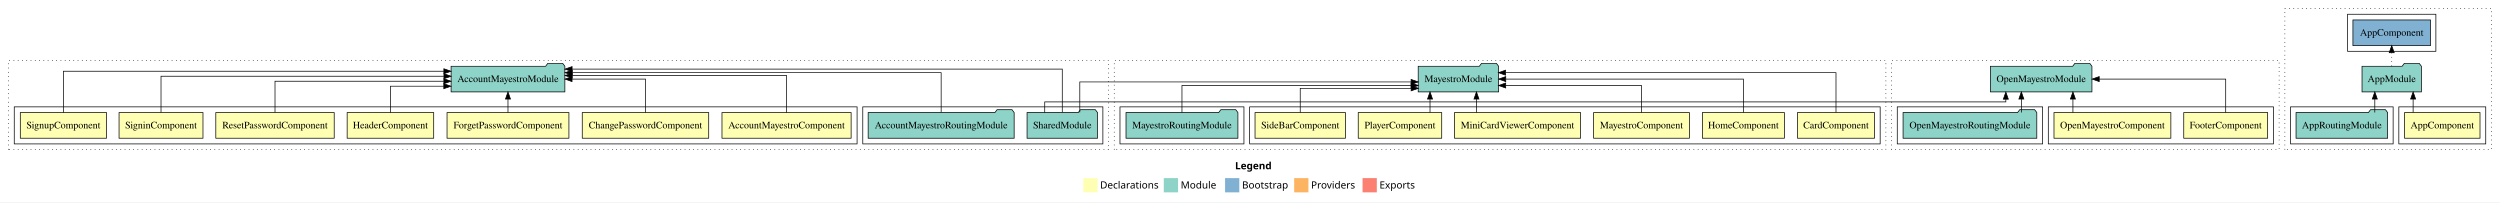
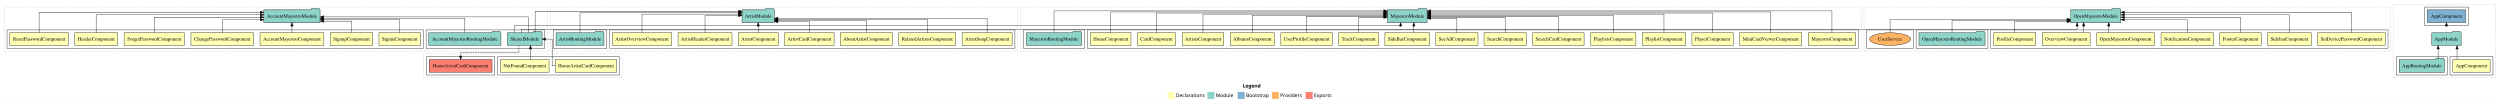
- <svg xmlns="http://www.w3.org/2000/svg" width="3509pt" height="284pt" viewBox="0.00 0.00 3509.00 284.00">
-   <g id="graph0" class="graph" transform="scale(1 1) rotate(0) translate(4 280)">
-     <polygon fill="#ffffff" stroke="transparent" points="-4,4 -4,-280 3505,-280 3505,4 -4,4" />
-     <text text-anchor="start" x="1729.509" y="-42.4" font-family="sans-serif" font-weight="bold" font-size="14.00" fill="#000000">Legend</text>
-     <polygon fill="#ffffb3" stroke="transparent" points="1516.5,-10 1516.5,-30 1536.5,-30 1536.5,-10 1516.5,-10" />
-     <text text-anchor="start" x="1540.129" y="-15.4" font-family="sans-serif" font-size="14.00" fill="#000000">  Declarations</text>
-     <polygon fill="#8dd3c7" stroke="transparent" points="1629.5,-10 1629.5,-30 1649.5,-30 1649.5,-10 1629.5,-10" />
-     <text text-anchor="start" x="1653.225" y="-15.4" font-family="sans-serif" font-size="14.00" fill="#000000">  Module</text>
-     <polygon fill="#80b1d3" stroke="transparent" points="1715.5,-10 1715.5,-30 1735.5,-30 1735.5,-10 1715.5,-10" />
-     <text text-anchor="start" x="1739.281" y="-15.4" font-family="sans-serif" font-size="14.00" fill="#000000">  Bootstrap</text>
-     <polygon fill="#fdb462" stroke="transparent" points="1812.5,-10 1812.5,-30 1832.5,-30 1832.5,-10 1812.5,-10" />
-     <text text-anchor="start" x="1836.173" y="-15.4" font-family="sans-serif" font-size="14.00" fill="#000000">  Providers</text>
-     <polygon fill="#fb8072" stroke="transparent" points="1908.5,-10 1908.5,-30 1928.5,-30 1928.5,-10 1908.5,-10" />
-     <text text-anchor="start" x="1932.226" y="-15.4" font-family="sans-serif" font-size="14.00" fill="#000000">  Exports</text>
+ <svg xmlns="http://www.w3.org/2000/svg" width="7099pt" height="295pt" viewBox="0.00 0.00 7099.00 295.00">
+   <g id="graph0" class="graph" transform="scale(1 1) rotate(0) translate(4 291)">
+     <polygon fill="#ffffff" stroke="transparent" points="-4,4 -4,-291 7095,-291 7095,4 -4,4" />
+     <text text-anchor="start" x="3524.509" y="-42.4" font-family="sans-serif" font-weight="bold" font-size="14.00" fill="#000000">Legend</text>
+     <polygon fill="#ffffb3" stroke="transparent" points="3311.5,-10 3311.5,-30 3331.5,-30 3331.5,-10 3311.5,-10" />
+     <text text-anchor="start" x="3335.129" y="-15.4" font-family="sans-serif" font-size="14.00" fill="#000000">  Declarations</text>
+     <polygon fill="#8dd3c7" stroke="transparent" points="3424.5,-10 3424.5,-30 3444.5,-30 3444.5,-10 3424.5,-10" />
+     <text text-anchor="start" x="3448.225" y="-15.4" font-family="sans-serif" font-size="14.00" fill="#000000">  Module</text>
+     <polygon fill="#80b1d3" stroke="transparent" points="3510.5,-10 3510.5,-30 3530.5,-30 3530.5,-10 3510.5,-10" />
+     <text text-anchor="start" x="3534.281" y="-15.4" font-family="sans-serif" font-size="14.00" fill="#000000">  Bootstrap</text>
+     <polygon fill="#fdb462" stroke="transparent" points="3607.5,-10 3607.5,-30 3627.5,-30 3627.5,-10 3607.5,-10" />
+     <text text-anchor="start" x="3631.173" y="-15.4" font-family="sans-serif" font-size="14.00" fill="#000000">  Providers</text>
+     <polygon fill="#fb8072" stroke="transparent" points="3703.5,-10 3703.5,-30 3723.5,-30 3723.5,-10 3703.5,-10" />
+     <text text-anchor="start" x="3727.226" y="-15.4" font-family="sans-serif" font-size="14.00" fill="#000000">  Exports</text>
    <g id="clust1" class="cluster">
-       <polygon fill="none" stroke="#000000" stroke-dasharray="1,5" points="8,-70 8,-195 1552,-195 1552,-70 8,-70" />
+       <polygon fill="none" stroke="#000000" stroke-dasharray="1,5" points="8,-146 8,-271 1551,-271 1551,-146 8,-146" />
    </g>
    <g id="clust2" class="cluster">
-       <polygon fill="none" stroke="#000000" points="16,-78 16,-130 1199,-130 1199,-78 16,-78" />
+       <polygon fill="none" stroke="#000000" points="16,-154 16,-206 1198,-206 1198,-154 16,-154" />
    </g>
    <g id="clust10" class="cluster">
-       <polygon fill="none" stroke="#000000" points="1207,-78 1207,-130 1544,-130 1544,-78 1207,-78" />
+       <polygon fill="none" stroke="#000000" points="1206,-154 1206,-206 1543,-206 1543,-154 1206,-154" />
    </g>
    <g id="clust20" class="cluster">
-       <polygon fill="none" stroke="#000000" stroke-dasharray="1,5" points="3203,-70 3203,-268 3493,-268 3493,-70 3203,-70" />
+       <polygon fill="none" stroke="#000000" stroke-dasharray="1,5" points="6793,-70 6793,-279 7083,-279 7083,-70 6793,-70" />
    </g>
    <g id="clust21" class="cluster">
-       <polygon fill="none" stroke="#000000" points="3363,-78 3363,-130 3485,-130 3485,-78 3363,-78" />
+       <polygon fill="none" stroke="#000000" points="6953,-78 6953,-130 7075,-130 7075,-78 6953,-78" />
    </g>
    <g id="clust23" class="cluster">
-       <polygon fill="none" stroke="#000000" points="3211,-78 3211,-130 3355,-130 3355,-78 3211,-78" />
+       <polygon fill="none" stroke="#000000" points="6801,-78 6801,-130 6945,-130 6945,-78 6801,-78" />
    </g>
    <g id="clust25" class="cluster">
-       <polygon fill="none" stroke="#000000" points="3291,-208 3291,-260 3415,-260 3415,-208 3291,-208" />
+       <polygon fill="none" stroke="#000000" points="6881,-219 6881,-271 7005,-271 7005,-219 6881,-219" />
    </g>
    <g id="clust33" class="cluster">
-       <polygon fill="none" stroke="#000000" stroke-dasharray="1,5" points="1560,-70 1560,-195 2643,-195 2643,-70 1560,-70" />
+       <polygon fill="none" stroke="#000000" stroke-dasharray="1,5" points="1559,-146 1559,-271 2886,-271 2886,-146 1559,-146" />
    </g>
    <g id="clust34" class="cluster">
-       <polygon fill="none" stroke="#000000" points="1750,-78 1750,-130 2635,-130 2635,-78 1750,-78" />
-     </g>
-     <g id="clust41" class="cluster">
-       <polygon fill="none" stroke="#000000" points="1568,-78 1568,-130 1742,-130 1742,-78 1568,-78" />
-     </g>
-     <g id="clust51" class="cluster">
-       <polygon fill="none" stroke="#000000" stroke-dasharray="1,5" points="2651,-70 2651,-195 3195,-195 3195,-70 2651,-70" />
+       <polygon fill="none" stroke="#000000" points="1727,-154 1727,-206 2878,-206 2878,-154 1727,-154" />
+     </g>
+     <g id="clust42" class="cluster">
+       <polygon fill="none" stroke="#000000" points="1567,-154 1567,-206 1719,-206 1719,-154 1567,-154" />
    </g>
    <g id="clust52" class="cluster">
-       <polygon fill="none" stroke="#000000" points="2871,-78 2871,-130 3187,-130 3187,-78 2871,-78" />
-     </g>
-     <g id="clust55" class="cluster">
-       <polygon fill="none" stroke="#000000" points="2659,-78 2659,-130 2863,-130 2863,-78 2659,-78" />
+       <polygon fill="none" stroke="#000000" stroke-dasharray="1,5" points="2894,-146 2894,-271 5281,-271 5281,-146 2894,-146" />
+     </g>
+     <g id="clust53" class="cluster">
+       <polygon fill="none" stroke="#000000" points="3084,-154 3084,-206 5273,-206 5273,-154 3084,-154" />
+     </g>
+     <g id="clust69" class="cluster">
+       <polygon fill="none" stroke="#000000" points="2902,-154 2902,-206 3076,-206 3076,-154 2902,-154" />
+     </g>
+     <g id="clust79" class="cluster">
+       <polygon fill="none" stroke="#000000" stroke-dasharray="1,5" points="5289,-146 5289,-271 6785,-271 6785,-146 5289,-146" />
+     </g>
+     <g id="clust80" class="cluster">
+       <polygon fill="none" stroke="#000000" points="5649,-154 5649,-206 6777,-206 6777,-154 5649,-154" />
+     </g>
+     <g id="clust88" class="cluster">
+       <polygon fill="none" stroke="#000000" points="5437,-154 5437,-206 5641,-206 5641,-154 5437,-154" />
+     </g>
+     <g id="clust91" class="cluster">
+       <polygon fill="none" stroke="#000000" points="5297,-154 5297,-206 5429,-206 5429,-154 5297,-154" />
+     </g>
+     <g id="clust98" class="cluster">
+       <polygon fill="none" stroke="#000000" stroke-dasharray="1,5" points="1199,-70 1199,-138 1763,-138 1763,-70 1199,-70" />
+     </g>
+     <g id="clust99" class="cluster">
+       <polygon fill="none" stroke="#000000" points="1409,-78 1409,-130 1755,-130 1755,-78 1409,-78" />
+     </g>
+     <g id="clust103" class="cluster">
+       <polygon fill="none" stroke="#000000" points="1207,-78 1207,-130 1401,-130 1401,-78 1207,-78" />
    </g>
    <g id="node1" class="node">
-       <polygon fill="#ffffb3" stroke="#000000" points="1190.629,-122 1009.371,-122 1009.371,-86 1190.629,-86 1190.629,-122" />
-       <text text-anchor="middle" x="1100" y="-99.8" font-family="Times,serif" font-size="14.00" fill="#000000">AccountMayestroComponent</text>
+       <polygon fill="#ffffb3" stroke="#000000" points="915.629,-198 734.371,-198 734.371,-162 915.629,-162 915.629,-198" />
+       <text text-anchor="middle" x="825" y="-175.8" font-family="Times,serif" font-size="14.00" fill="#000000">AccountMayestroComponent</text>
    </g>
    <g id="node8" class="node">
-       <polygon fill="#8dd3c7" stroke="#000000" points="788.846,-187 785.846,-191 764.846,-191 761.846,-187 629.154,-187 629.154,-151 788.846,-151 788.846,-187" />
-       <text text-anchor="middle" x="709" y="-164.8" font-family="Times,serif" font-size="14.00" fill="#000000">AccountMayestroModule</text>
+       <polygon fill="#8dd3c7" stroke="#000000" points="904.846,-263 901.846,-267 880.846,-267 877.846,-263 745.154,-263 745.154,-227 904.846,-227 904.846,-263" />
+       <text text-anchor="middle" x="825" y="-240.8" font-family="Times,serif" font-size="14.00" fill="#000000">AccountMayestroModule</text>
    </g>
    <g id="edge1" class="edge">
-       <path fill="none" stroke="#000000" d="M1100,-122.027C1100,-142.767 1100,-174 1100,-174 1100,-174 799.068,-174 799.068,-174" />
-       <polygon fill="#000000" stroke="#000000" points="799.068,-170.5 789.068,-174 799.068,-177.5 799.068,-170.5" />
+       <path fill="none" stroke="#000000" d="M825,-198.106C825,-198.106 825,-216.991 825,-216.991" />
+       <polygon fill="#000000" stroke="#000000" points="821.5,-216.991 825,-226.991 828.5,-216.991 821.5,-216.991" />
    </g>
    <g id="node2" class="node">
-       <polygon fill="#ffffb3" stroke="#000000" points="990.752,-122 813.248,-122 813.248,-86 990.752,-86 990.752,-122" />
-       <text text-anchor="middle" x="902" y="-99.8" font-family="Times,serif" font-size="14.00" fill="#000000">ChangePasswordComponent</text>
+       <polygon fill="#ffffb3" stroke="#000000" points="715.752,-198 538.248,-198 538.248,-162 715.752,-162 715.752,-198" />
+       <text text-anchor="middle" x="627" y="-175.8" font-family="Times,serif" font-size="14.00" fill="#000000">ChangePasswordComponent</text>
    </g>
    <g id="edge2" class="edge">
-       <path fill="none" stroke="#000000" d="M902,-122.106C902,-141.339 902,-169 902,-169 902,-169 798.894,-169 798.894,-169" />
-       <polygon fill="#000000" stroke="#000000" points="798.894,-165.5 788.894,-169 798.894,-172.5 798.894,-165.5" />
+       <path fill="none" stroke="#000000" d="M627,-198.009C627,-214.049 627,-235 627,-235 627,-235 735.037,-235 735.037,-235" />
+       <polygon fill="#000000" stroke="#000000" points="735.037,-238.5 745.037,-235 735.037,-231.5 735.037,-238.5" />
    </g>
    <g id="node3" class="node">
-       <polygon fill="#ffffb3" stroke="#000000" points="794.535,-122 623.465,-122 623.465,-86 794.535,-86 794.535,-122" />
-       <text text-anchor="middle" x="709" y="-99.8" font-family="Times,serif" font-size="14.00" fill="#000000">ForgetPasswordComponent</text>
+       <polygon fill="#ffffb3" stroke="#000000" points="519.535,-198 348.465,-198 348.465,-162 519.535,-162 519.535,-198" />
+       <text text-anchor="middle" x="434" y="-175.8" font-family="Times,serif" font-size="14.00" fill="#000000">ForgetPasswordComponent</text>
    </g>
    <g id="edge3" class="edge">
-       <path fill="none" stroke="#000000" d="M709,-122.106C709,-122.106 709,-140.991 709,-140.991" />
-       <polygon fill="#000000" stroke="#000000" points="705.5,-140.991 709,-150.991 712.5,-140.991 705.5,-140.991" />
+       <path fill="none" stroke="#000000" d="M434,-198.267C434,-216.555 434,-242 434,-242 434,-242 734.932,-242 734.932,-242" />
+       <polygon fill="#000000" stroke="#000000" points="734.932,-245.5 744.932,-242 734.932,-238.5 734.932,-245.5" />
    </g>
    <g id="node4" class="node">
-       <polygon fill="#ffffb3" stroke="#000000" points="604.744,-122 483.256,-122 483.256,-86 604.744,-86 604.744,-122" />
-       <text text-anchor="middle" x="544" y="-99.8" font-family="Times,serif" font-size="14.00" fill="#000000">HeaderComponent</text>
+       <polygon fill="#ffffb3" stroke="#000000" points="329.744,-198 208.256,-198 208.256,-162 329.744,-162 329.744,-198" />
+       <text text-anchor="middle" x="269" y="-175.8" font-family="Times,serif" font-size="14.00" fill="#000000">HeaderComponent</text>
    </g>
    <g id="edge4" class="edge">
-       <path fill="none" stroke="#000000" d="M544,-122.009C544,-138.049 544,-159 544,-159 544,-159 618.917,-159 618.917,-159" />
-       <polygon fill="#000000" stroke="#000000" points="618.917,-162.5 628.917,-159 618.917,-155.5 618.917,-162.5" />
+       <path fill="none" stroke="#000000" d="M269,-198.129C269,-218.572 269,-249 269,-249 269,-249 735.043,-249 735.043,-249" />
+       <polygon fill="#000000" stroke="#000000" points="735.043,-252.5 745.043,-249 735.043,-245.5 735.043,-252.5" />
    </g>
    <g id="node5" class="node">
-       <polygon fill="#ffffb3" stroke="#000000" points="465.087,-122 298.913,-122 298.913,-86 465.087,-86 465.087,-122" />
-       <text text-anchor="middle" x="382" y="-99.8" font-family="Times,serif" font-size="14.00" fill="#000000">ResetPasswordComponent</text>
+       <polygon fill="#ffffb3" stroke="#000000" points="190.087,-198 23.913,-198 23.913,-162 190.087,-162 190.087,-198" />
+       <text text-anchor="middle" x="107" y="-175.8" font-family="Times,serif" font-size="14.00" fill="#000000">ResetPasswordComponent</text>
    </g>
    <g id="edge5" class="edge">
-       <path fill="none" stroke="#000000" d="M382,-122.267C382,-140.555 382,-166 382,-166 382,-166 619.007,-166 619.007,-166" />
-       <polygon fill="#000000" stroke="#000000" points="619.007,-169.5 629.007,-166 619.007,-162.5 619.007,-169.5" />
+       <path fill="none" stroke="#000000" d="M107,-198.011C107,-220.485 107,-256 107,-256 107,-256 735.072,-256 735.072,-256" />
+       <polygon fill="#000000" stroke="#000000" points="735.072,-259.5 745.072,-256 735.072,-252.5 735.072,-259.5" />
    </g>
    <g id="node6" class="node">
-       <polygon fill="#ffffb3" stroke="#000000" points="280.896,-122 163.104,-122 163.104,-86 280.896,-86 280.896,-122" />
-       <text text-anchor="middle" x="222" y="-99.8" font-family="Times,serif" font-size="14.00" fill="#000000">SigninComponent</text>
+       <polygon fill="#ffffb3" stroke="#000000" points="1189.896,-198 1072.104,-198 1072.104,-162 1189.896,-162 1189.896,-198" />
+       <text text-anchor="middle" x="1131" y="-175.8" font-family="Times,serif" font-size="14.00" fill="#000000">SigninComponent</text>
    </g>
    <g id="edge6" class="edge">
-       <path fill="none" stroke="#000000" d="M222,-122.129C222,-142.572 222,-173 222,-173 222,-173 619.127,-173 619.127,-173" />
-       <polygon fill="#000000" stroke="#000000" points="619.127,-176.5 629.127,-173 619.127,-169.5 619.127,-176.5" />
+       <path fill="none" stroke="#000000" d="M1131,-198.009C1131,-214.049 1131,-235 1131,-235 1131,-235 914.998,-235 914.998,-235" />
+       <polygon fill="#000000" stroke="#000000" points="914.998,-231.5 904.998,-235 914.998,-238.5 914.998,-231.5" />
    </g>
    <g id="node7" class="node">
-       <polygon fill="#ffffb3" stroke="#000000" points="145.506,-122 24.494,-122 24.494,-86 145.506,-86 145.506,-122" />
-       <text text-anchor="middle" x="85" y="-99.8" font-family="Times,serif" font-size="14.00" fill="#000000">SignupComponent</text>
+       <polygon fill="#ffffb3" stroke="#000000" points="1054.506,-198 933.494,-198 933.494,-162 1054.506,-162 1054.506,-198" />
+       <text text-anchor="middle" x="994" y="-175.8" font-family="Times,serif" font-size="14.00" fill="#000000">SignupComponent</text>
    </g>
    <g id="edge7" class="edge">
-       <path fill="none" stroke="#000000" d="M85,-122.011C85,-144.485 85,-180 85,-180 85,-180 619.019,-180 619.019,-180" />
-       <polygon fill="#000000" stroke="#000000" points="619.019,-183.5 629.019,-180 619.019,-176.5 619.019,-183.5" />
+       <path fill="none" stroke="#000000" d="M994,-198.124C994,-212.783 994,-231 994,-231 994,-231 915.046,-231 915.046,-231" />
+       <polygon fill="#000000" stroke="#000000" points="915.046,-227.5 905.046,-231 915.046,-234.5 915.046,-227.5" />
    </g>
    <g id="node9" class="node">
-       <polygon fill="#8dd3c7" stroke="#000000" points="1419.464,-122 1416.464,-126 1395.464,-126 1392.464,-122 1214.536,-122 1214.536,-86 1419.464,-86 1419.464,-122" />
-       <text text-anchor="middle" x="1317" y="-99.8" font-family="Times,serif" font-size="14.00" fill="#000000">AccountMayestroRoutingModule</text>
+       <polygon fill="#8dd3c7" stroke="#000000" points="1418.464,-198 1415.464,-202 1394.464,-202 1391.464,-198 1213.536,-198 1213.536,-162 1418.464,-162 1418.464,-198" />
+       <text text-anchor="middle" x="1316" y="-175.8" font-family="Times,serif" font-size="14.00" fill="#000000">AccountMayestroRoutingModule</text>
    </g>
    <g id="edge8" class="edge">
-       <path fill="none" stroke="#000000" d="M1317,-122.292C1317,-144.206 1317,-178 1317,-178 1317,-178 799.111,-178 799.111,-178" />
-       <polygon fill="#000000" stroke="#000000" points="799.111,-174.5 789.111,-178 799.111,-181.5 799.111,-174.5" />
+       <path fill="none" stroke="#000000" d="M1316,-198.023C1316,-215.373 1316,-239 1316,-239 1316,-239 914.98,-239 914.98,-239" />
+       <polygon fill="#000000" stroke="#000000" points="914.98,-235.5 904.98,-239 914.98,-242.5 914.98,-235.5" />
    </g>
    <g id="node10" class="node">
-       <polygon fill="#8dd3c7" stroke="#000000" points="1536.423,-122 1533.423,-126 1512.423,-126 1509.423,-122 1437.577,-122 1437.577,-86 1536.423,-86 1536.423,-122" />
-       <text text-anchor="middle" x="1487" y="-99.8" font-family="Times,serif" font-size="14.00" fill="#000000">SharedModule</text>
+       <polygon fill="#8dd3c7" stroke="#000000" points="1535.423,-198 1532.423,-202 1511.423,-202 1508.423,-198 1436.577,-198 1436.577,-162 1535.423,-162 1535.423,-198" />
+       <text text-anchor="middle" x="1486" y="-175.8" font-family="Times,serif" font-size="14.00" fill="#000000">SharedModule</text>
    </g>
    <g id="edge9" class="edge">
-       <path fill="none" stroke="#000000" d="M1487,-122.323C1487,-145.66 1487,-183 1487,-183 1487,-183 798.966,-183 798.966,-183" />
-       <polygon fill="#000000" stroke="#000000" points="798.966,-179.5 788.966,-183 798.966,-186.5 798.966,-179.5" />
+       <path fill="none" stroke="#000000" d="M1495.842,-198.222C1495.842,-216.828 1495.842,-243 1495.842,-243 1495.842,-243 914.921,-243 914.921,-243" />
+       <polygon fill="#000000" stroke="#000000" points="914.921,-239.5 904.921,-243 914.92,-246.5 914.921,-239.5" />
+     </g>
+     <g id="node22" class="node">
+       <polygon fill="#8dd3c7" stroke="#000000" points="2194.934,-263 2191.934,-267 2170.934,-267 2167.934,-263 2103.066,-263 2103.066,-227 2194.934,-227 2194.934,-263" />
+       <text text-anchor="middle" x="2149" y="-240.8" font-family="Times,serif" font-size="14.00" fill="#000000">ArtistModule</text>
+     </g>
+     <g id="edge21" class="edge">
+       <path fill="none" stroke="#000000" d="M1515.527,-198.323C1515.527,-221.66 1515.527,-259 1515.527,-259 1515.527,-259 2093.187,-259 2093.187,-259" />
+       <polygon fill="#000000" stroke="#000000" points="2093.187,-262.5 2103.187,-259 2093.187,-255.5 2093.187,-262.5" />
+     </g>
+     <g id="node39" class="node">
+       <polygon fill="#8dd3c7" stroke="#000000" points="4048.42,-263 4045.42,-267 4024.42,-267 4021.42,-263 3935.58,-263 3935.58,-227 4048.42,-227 4048.42,-263" />
+       <text text-anchor="middle" x="3992" y="-240.8" font-family="Times,serif" font-size="14.00" fill="#000000">MayestroModule</text>
+     </g>
+     <g id="edge38" class="edge">
+       <path fill="none" stroke="#000000" d="M1456.473,-198.11C1456.473,-207.897 1456.473,-218 1456.473,-218 1456.473,-218 3973.263,-218 3973.263,-218 3973.263,-218 3973.263,-218.884 3973.263,-218.884" />
+       <polygon fill="#000000" stroke="#000000" points="3969.764,-216.841 3973.263,-226.841 3976.764,-216.841 3969.764,-216.841" />
+     </g>
+     <g id="node48" class="node">
+       <polygon fill="#8dd3c7" stroke="#000000" points="6018.241,-263 6015.241,-267 5994.241,-267 5991.241,-263 5875.759,-263 5875.759,-227 6018.241,-227 6018.241,-263" />
+       <text text-anchor="middle" x="5947" y="-240.8" font-family="Times,serif" font-size="14.00" fill="#000000">OpenMayestroModule</text>
+     </g>
+     <g id="edge47" class="edge">
+       <path fill="none" stroke="#000000" d="M1476.158,-198.207C1476.158,-203.555 1476.158,-208 1476.158,-208 1476.158,-208 5894.174,-208 5894.174,-208 5894.174,-208 5894.174,-216.934 5894.174,-216.934" />
+       <polygon fill="#000000" stroke="#000000" points="5890.674,-216.934 5894.174,-226.934 5897.674,-216.934 5890.674,-216.934" />
+     </g>
+     <g id="node53" class="node">
+       <polygon fill="#fb8072" stroke="#000000" points="1393.14,-122 1214.86,-122 1214.86,-86 1393.14,-86 1393.14,-122" />
+       <text text-anchor="middle" x="1304" y="-99.8" font-family="Times,serif" font-size="14.00" fill="#000000">HomeArtistCardComponent </text>
+     </g>
+     <g id="edge51" class="edge">
+       <path fill="none" stroke="#000000" stroke-dasharray="5,2" d="M1469.596,-161.89C1469.596,-152.103 1469.596,-142 1469.596,-142 1469.596,-142 1304,-142 1304,-142 1304,-142 1304,-132.11 1304,-132.11" />
+       <polygon fill="#000000" stroke="#000000" points="1307.5,-132.11 1304,-122.11 1300.5,-132.11 1307.5,-132.11" />
+     </g>
+     <g id="node11" class="node">
+       <polygon fill="#ffffb3" stroke="#000000" points="7066.94,-122 6961.06,-122 6961.06,-86 7066.94,-86 7066.94,-122" />
+       <text text-anchor="middle" x="7014" y="-99.8" font-family="Times,serif" font-size="14.00" fill="#000000">AppComponent</text>
+     </g>
+     <g id="node12" class="node">
+       <polygon fill="#8dd3c7" stroke="#000000" points="6984.657,-198 6981.657,-202 6960.657,-202 6957.657,-198 6901.343,-198 6901.343,-162 6984.657,-162 6984.657,-198" />
+       <text text-anchor="middle" x="6943" y="-175.8" font-family="Times,serif" font-size="14.00" fill="#000000">AppModule</text>
+     </g>
+     <g id="edge10" class="edge">
+       <path fill="none" stroke="#000000" d="M6973.054,-122.011C6973.054,-122.011 6973.054,-151.855 6973.054,-151.855" />
+       <polygon fill="#000000" stroke="#000000" points="6969.554,-151.855 6973.054,-161.855 6976.554,-151.855 6969.554,-151.855" />
+     </g>
+     <g id="node14" class="node">
+       <polygon fill="#80b1d3" stroke="#000000" points="6997.439,-263 6888.561,-263 6888.561,-227 6997.439,-227 6997.439,-263" />
+       <text text-anchor="middle" x="6943" y="-240.8" font-family="Times,serif" font-size="14.00" fill="#000000">AppComponent </text>
+     </g>
+     <g id="edge12" class="edge">
+       <path fill="none" stroke="#000000" stroke-dasharray="1,5" d="M6943,-198.106C6943,-198.106 6943,-216.991 6943,-216.991" />
+       <polygon fill="#000000" stroke="#000000" points="6939.5,-216.991 6943,-226.991 6946.5,-216.991 6939.5,-216.991" />
+     </g>
+     <g id="node13" class="node">
+       <polygon fill="#8dd3c7" stroke="#000000" points="6937.274,-122 6934.274,-126 6913.274,-126 6910.274,-122 6808.726,-122 6808.726,-86 6937.274,-86 6937.274,-122" />
+       <text text-anchor="middle" x="6873" y="-99.8" font-family="Times,serif" font-size="14.00" fill="#000000">AppRoutingModule</text>
+     </g>
+     <g id="edge11" class="edge">
+       <path fill="none" stroke="#000000" d="M6919.279,-122.011C6919.279,-122.011 6919.279,-151.855 6919.279,-151.855" />
+       <polygon fill="#000000" stroke="#000000" points="6915.779,-151.855 6919.279,-161.855 6922.779,-151.855 6915.779,-151.855" />
+     </g>
+     <g id="node15" class="node">
+       <polygon fill="#ffffb3" stroke="#000000" points="2530.213,-198 2381.787,-198 2381.787,-162 2530.213,-162 2530.213,-198" />
+       <text text-anchor="middle" x="2456" y="-175.8" font-family="Times,serif" font-size="14.00" fill="#000000">AboutArtistComponent</text>
+     </g>
+     <g id="edge13" class="edge">
+       <path fill="none" stroke="#000000" d="M2456,-198.24C2456,-213.571 2456,-233 2456,-233 2456,-233 2204.961,-233 2204.961,-233" />
+       <polygon fill="#000000" stroke="#000000" points="2204.961,-229.5 2194.961,-233 2204.961,-236.5 2204.961,-229.5" />
+     </g>
+     <g id="node16" class="node">
+       <polygon fill="#ffffb3" stroke="#000000" points="2364.428,-198 2223.572,-198 2223.572,-162 2364.428,-162 2364.428,-198" />
+       <text text-anchor="middle" x="2294" y="-175.8" font-family="Times,serif" font-size="14.00" fill="#000000">ArtistCardComponent</text>
+     </g>
+     <g id="edge14" class="edge">
+       <path fill="none" stroke="#000000" d="M2294,-198.051C2294,-212.373 2294,-230 2294,-230 2294,-230 2204.879,-230 2204.879,-230" />
+       <polygon fill="#000000" stroke="#000000" points="2204.879,-226.5 2194.879,-230 2204.879,-233.5 2204.879,-226.5" />
+     </g>
+     <g id="node17" class="node">
+       <polygon fill="#ffffb3" stroke="#000000" points="2205.716,-198 2092.284,-198 2092.284,-162 2205.716,-162 2205.716,-198" />
+       <text text-anchor="middle" x="2149" y="-175.8" font-family="Times,serif" font-size="14.00" fill="#000000">ArtistComponent</text>
+     </g>
+     <g id="edge15" class="edge">
+       <path fill="none" stroke="#000000" d="M2149,-198.106C2149,-198.106 2149,-216.991 2149,-216.991" />
+       <polygon fill="#000000" stroke="#000000" points="2145.5,-216.991 2149,-226.991 2152.5,-216.991 2145.5,-216.991" />
+     </g>
+     <g id="node18" class="node">
+       <polygon fill="#ffffb3" stroke="#000000" points="2074.628,-198 1921.372,-198 1921.372,-162 2074.628,-162 2074.628,-198" />
+       <text text-anchor="middle" x="1998" y="-175.8" font-family="Times,serif" font-size="14.00" fill="#000000">ArtistHeaderComponent</text>
+     </g>
+     <g id="edge16" class="edge">
+       <path fill="none" stroke="#000000" d="M1998,-198.308C1998,-218.145 1998,-247 1998,-247 1998,-247 2092.874,-247 2092.874,-247" />
+       <polygon fill="#000000" stroke="#000000" points="2092.875,-250.5 2102.874,-247 2092.874,-243.5 2092.875,-250.5" />
+     </g>
+     <g id="node19" class="node">
+       <polygon fill="#ffffb3" stroke="#000000" points="1903.41,-198 1734.59,-198 1734.59,-162 1903.41,-162 1903.41,-198" />
+       <text text-anchor="middle" x="1819" y="-175.8" font-family="Times,serif" font-size="14.00" fill="#000000">ArtistOverviewComponent</text>
+     </g>
+     <g id="edge17" class="edge">
+       <path fill="none" stroke="#000000" d="M1819,-198.284C1819,-219.321 1819,-251 1819,-251 1819,-251 2093.115,-251 2093.115,-251" />
+       <polygon fill="#000000" stroke="#000000" points="2093.115,-254.5 2103.115,-251 2093.115,-247.5 2093.115,-254.5" />
+     </g>
+     <g id="node20" class="node">
+       <polygon fill="#ffffb3" stroke="#000000" points="2869.999,-198 2728.001,-198 2728.001,-162 2869.999,-162 2869.999,-198" />
+       <text text-anchor="middle" x="2799" y="-175.8" font-family="Times,serif" font-size="14.00" fill="#000000">ArtistSongComponent</text>
+     </g>
+     <g id="edge18" class="edge">
+       <path fill="none" stroke="#000000" d="M2799,-198.023C2799,-215.373 2799,-239 2799,-239 2799,-239 2204.966,-239 2204.966,-239" />
+       <polygon fill="#000000" stroke="#000000" points="2204.966,-235.5 2194.966,-239 2204.966,-242.5 2204.966,-235.5" />
    </g>
    <g id="node21" class="node">
-       <polygon fill="#8dd3c7" stroke="#000000" points="2099.42,-187 2096.42,-191 2075.42,-191 2072.42,-187 1986.58,-187 1986.58,-151 2099.42,-151 2099.42,-187" />
-       <text text-anchor="middle" x="2043" y="-164.8" font-family="Times,serif" font-size="14.00" fill="#000000">MayestroModule</text>
+       <polygon fill="#ffffb3" stroke="#000000" points="2709.923,-198 2548.077,-198 2548.077,-162 2709.923,-162 2709.923,-198" />
+       <text text-anchor="middle" x="2629" y="-175.8" font-family="Times,serif" font-size="14.00" fill="#000000">RelatedArtistsComponent</text>
+     </g>
+     <g id="edge19" class="edge">
+       <path fill="none" stroke="#000000" d="M2629,-198.027C2629,-214.398 2629,-236 2629,-236 2629,-236 2205.024,-236 2205.024,-236" />
+       <polygon fill="#000000" stroke="#000000" points="2205.024,-232.5 2195.024,-236 2205.024,-239.5 2205.024,-232.5" />
+     </g>
+     <g id="node23" class="node">
+       <polygon fill="#8dd3c7" stroke="#000000" points="1711.052,-198 1708.052,-202 1687.052,-202 1684.052,-198 1574.948,-198 1574.948,-162 1711.052,-162 1711.052,-198" />
+       <text text-anchor="middle" x="1643" y="-175.8" font-family="Times,serif" font-size="14.00" fill="#000000">ArtistRoutingModule</text>
    </g>
    <g id="edge20" class="edge">
-       <path fill="none" stroke="#000000" d="M1511.606,-122.302C1511.606,-140.27 1511.606,-165 1511.606,-165 1511.606,-165 1976.635,-165 1976.635,-165" />
-       <polygon fill="#000000" stroke="#000000" points="1976.635,-168.5 1986.635,-165 1976.634,-161.5 1976.635,-168.5" />
+       <path fill="none" stroke="#000000" d="M1643,-198.155C1643,-220.352 1643,-255 1643,-255 1643,-255 2093.203,-255 2093.203,-255" />
+       <polygon fill="#000000" stroke="#000000" points="2093.204,-258.5 2103.203,-255 2093.203,-251.5 2093.204,-258.5" />
+     </g>
+     <g id="node24" class="node">
+       <polygon fill="#ffffb3" stroke="#000000" points="3614.665,-198 3489.335,-198 3489.335,-162 3614.665,-162 3614.665,-198" />
+       <text text-anchor="middle" x="3552" y="-175.8" font-family="Times,serif" font-size="14.00" fill="#000000">AlbumsComponent</text>
+     </g>
+     <g id="edge22" class="edge">
+       <path fill="none" stroke="#000000" d="M3552,-198.223C3552,-218.365 3552,-248 3552,-248 3552,-248 3925.378,-248 3925.378,-248" />
+       <polygon fill="#000000" stroke="#000000" points="3925.378,-251.5 3935.378,-248 3925.378,-244.5 3925.378,-251.5" />
    </g>
    <g id="node25" class="node">
-       <polygon fill="#8dd3c7" stroke="#000000" points="2932.241,-187 2929.241,-191 2908.241,-191 2905.241,-187 2789.759,-187 2789.759,-151 2932.241,-151 2932.241,-187" />
-       <text text-anchor="middle" x="2861" y="-164.8" font-family="Times,serif" font-size="14.00" fill="#000000">OpenMayestroModule</text>
+       <polygon fill="#ffffb3" stroke="#000000" points="3471.161,-198 3352.839,-198 3352.839,-162 3471.161,-162 3471.161,-198" />
+       <text text-anchor="middle" x="3412" y="-175.8" font-family="Times,serif" font-size="14.00" fill="#000000">ArtistsComponent</text>
+     </g>
+     <g id="edge23" class="edge">
+       <path fill="none" stroke="#000000" d="M3412,-198.284C3412,-219.321 3412,-251 3412,-251 3412,-251 3925.596,-251 3925.596,-251" />
+       <polygon fill="#000000" stroke="#000000" points="3925.596,-254.5 3935.596,-251 3925.596,-247.5 3925.596,-254.5" />
+     </g>
+     <g id="node26" class="node">
+       <polygon fill="#ffffb3" stroke="#000000" points="3334.045,-198 3225.955,-198 3225.955,-162 3334.045,-162 3334.045,-198" />
+       <text text-anchor="middle" x="3280" y="-175.8" font-family="Times,serif" font-size="14.00" fill="#000000">CardComponent</text>
    </g>
    <g id="edge24" class="edge">
-       <path fill="none" stroke="#000000" d="M1462.395,-122.045C1462.395,-129.749 1462.395,-137 1462.395,-137 1462.395,-137 2811.396,-137 2811.396,-137 2811.396,-137 2811.396,-140.757 2811.396,-140.757" />
-       <polygon fill="#000000" stroke="#000000" points="2807.896,-140.757 2811.396,-150.757 2814.896,-140.757 2807.896,-140.757" />
-     </g>
-     <g id="node11" class="node">
-       <polygon fill="#ffffb3" stroke="#000000" points="3476.94,-122 3371.06,-122 3371.06,-86 3476.94,-86 3476.94,-122" />
-       <text text-anchor="middle" x="3424" y="-99.8" font-family="Times,serif" font-size="14.00" fill="#000000">AppComponent</text>
-     </g>
-     <g id="node12" class="node">
-       <polygon fill="#8dd3c7" stroke="#000000" points="3394.657,-187 3391.657,-191 3370.657,-191 3367.657,-187 3311.343,-187 3311.343,-151 3394.657,-151 3394.657,-187" />
-       <text text-anchor="middle" x="3353" y="-164.8" font-family="Times,serif" font-size="14.00" fill="#000000">AppModule</text>
-     </g>
-     <g id="edge10" class="edge">
-       <path fill="none" stroke="#000000" d="M3383.054,-122.106C3383.054,-122.106 3383.054,-140.991 3383.054,-140.991" />
-       <polygon fill="#000000" stroke="#000000" points="3379.554,-140.991 3383.054,-150.991 3386.554,-140.991 3379.554,-140.991" />
-     </g>
-     <g id="node14" class="node">
-       <polygon fill="#80b1d3" stroke="#000000" points="3407.439,-252 3298.561,-252 3298.561,-216 3407.439,-216 3407.439,-252" />
-       <text text-anchor="middle" x="3353" y="-229.8" font-family="Times,serif" font-size="14.00" fill="#000000">AppComponent </text>
-     </g>
-     <g id="edge12" class="edge">
-       <path fill="none" stroke="#000000" stroke-dasharray="1,5" d="M3353,-187.106C3353,-187.106 3353,-205.991 3353,-205.991" />
-       <polygon fill="#000000" stroke="#000000" points="3349.5,-205.991 3353,-215.991 3356.5,-205.991 3349.5,-205.991" />
-     </g>
-     <g id="node13" class="node">
-       <polygon fill="#8dd3c7" stroke="#000000" points="3347.274,-122 3344.274,-126 3323.274,-126 3320.274,-122 3218.726,-122 3218.726,-86 3347.274,-86 3347.274,-122" />
-       <text text-anchor="middle" x="3283" y="-99.8" font-family="Times,serif" font-size="14.00" fill="#000000">AppRoutingModule</text>
-     </g>
-     <g id="edge11" class="edge">
-       <path fill="none" stroke="#000000" d="M3329.28,-122.106C3329.28,-122.106 3329.28,-140.991 3329.28,-140.991" />
-       <polygon fill="#000000" stroke="#000000" points="3325.78,-140.991 3329.28,-150.991 3332.78,-140.991 3325.78,-140.991" />
-     </g>
-     <g id="node15" class="node">
-       <polygon fill="#ffffb3" stroke="#000000" points="2627.045,-122 2518.955,-122 2518.955,-86 2627.045,-86 2627.045,-122" />
-       <text text-anchor="middle" x="2573" y="-99.8" font-family="Times,serif" font-size="14.00" fill="#000000">CardComponent</text>
-     </g>
-     <g id="edge13" class="edge">
-       <path fill="none" stroke="#000000" d="M2573,-122.292C2573,-144.206 2573,-178 2573,-178 2573,-178 2109.218,-178 2109.218,-178" />
-       <polygon fill="#000000" stroke="#000000" points="2109.218,-174.5 2099.218,-178 2109.218,-181.5 2109.218,-174.5" />
-     </g>
-     <g id="node16" class="node">
-       <polygon fill="#ffffb3" stroke="#000000" points="2500.545,-122 2385.455,-122 2385.455,-86 2500.545,-86 2500.545,-122" />
-       <text text-anchor="middle" x="2443" y="-99.8" font-family="Times,serif" font-size="14.00" fill="#000000">HomeComponent</text>
-     </g>
-     <g id="edge14" class="edge">
-       <path fill="none" stroke="#000000" d="M2443,-122.106C2443,-141.339 2443,-169 2443,-169 2443,-169 2109.462,-169 2109.462,-169" />
-       <polygon fill="#000000" stroke="#000000" points="2109.462,-165.5 2099.462,-169 2109.462,-172.5 2109.462,-165.5" />
-     </g>
-     <g id="node17" class="node">
-       <polygon fill="#ffffb3" stroke="#000000" points="2367.202,-122 2232.798,-122 2232.798,-86 2367.202,-86 2367.202,-122" />
-       <text text-anchor="middle" x="2300" y="-99.8" font-family="Times,serif" font-size="14.00" fill="#000000">MayestroComponent</text>
-     </g>
-     <g id="edge15" class="edge">
-       <path fill="none" stroke="#000000" d="M2300,-122.027C2300,-138.398 2300,-160 2300,-160 2300,-160 2109.4,-160 2109.4,-160" />
-       <polygon fill="#000000" stroke="#000000" points="2109.4,-156.5 2099.4,-160 2109.4,-163.5 2109.4,-156.5" />
-     </g>
-     <g id="node18" class="node">
-       <polygon fill="#ffffb3" stroke="#000000" points="2214.464,-122 2037.536,-122 2037.536,-86 2214.464,-86 2214.464,-122" />
-       <text text-anchor="middle" x="2126" y="-99.8" font-family="Times,serif" font-size="14.00" fill="#000000">MiniCardViewerComponent</text>
-     </g>
-     <g id="edge16" class="edge">
-       <path fill="none" stroke="#000000" d="M2068.364,-122.106C2068.364,-122.106 2068.364,-140.991 2068.364,-140.991" />
-       <polygon fill="#000000" stroke="#000000" points="2064.864,-140.991 2068.364,-150.991 2071.864,-140.991 2064.864,-140.991" />
-     </g>
-     <g id="node19" class="node">
-       <polygon fill="#ffffb3" stroke="#000000" points="2019.595,-122 1902.405,-122 1902.405,-86 2019.595,-86 2019.595,-122" />
-       <text text-anchor="middle" x="1961" y="-99.8" font-family="Times,serif" font-size="14.00" fill="#000000">PlayerComponent</text>
-     </g>
-     <g id="edge17" class="edge">
-       <path fill="none" stroke="#000000" d="M2003.169,-122.106C2003.169,-122.106 2003.169,-140.991 2003.169,-140.991" />
-       <polygon fill="#000000" stroke="#000000" points="1999.669,-140.991 2003.169,-150.991 2006.669,-140.991 1999.669,-140.991" />
-     </g>
-     <g id="node20" class="node">
-       <polygon fill="#ffffb3" stroke="#000000" points="1884.433,-122 1757.567,-122 1757.567,-86 1884.433,-86 1884.433,-122" />
-       <text text-anchor="middle" x="1821" y="-99.8" font-family="Times,serif" font-size="14.00" fill="#000000">SideBarComponent</text>
-     </g>
-     <g id="edge18" class="edge">
-       <path fill="none" stroke="#000000" d="M1821,-122.187C1821,-137.182 1821,-156 1821,-156 1821,-156 1976.693,-156 1976.693,-156" />
-       <polygon fill="#000000" stroke="#000000" points="1976.693,-159.5 1986.693,-156 1976.693,-152.5 1976.693,-159.5" />
-     </g>
-     <g id="node22" class="node">
-       <polygon fill="#8dd3c7" stroke="#000000" points="1733.538,-122 1730.538,-126 1709.538,-126 1706.538,-122 1576.462,-122 1576.462,-86 1733.538,-86 1733.538,-122" />
-       <text text-anchor="middle" x="1655" y="-99.8" font-family="Times,serif" font-size="14.00" fill="#000000">MayestroRoutingModule</text>
-     </g>
-     <g id="edge19" class="edge">
-       <path fill="none" stroke="#000000" d="M1655,-122.027C1655,-138.398 1655,-160 1655,-160 1655,-160 1976.582,-160 1976.582,-160" />
-       <polygon fill="#000000" stroke="#000000" points="1976.582,-163.5 1986.582,-160 1976.581,-156.5 1976.582,-163.5" />
-     </g>
-     <g id="node23" class="node">
-       <polygon fill="#ffffb3" stroke="#000000" points="3178.881,-122 3061.119,-122 3061.119,-86 3178.881,-86 3178.881,-122" />
-       <text text-anchor="middle" x="3120" y="-99.8" font-family="Times,serif" font-size="14.00" fill="#000000">FooterComponent</text>
-     </g>
-     <g id="edge21" class="edge">
-       <path fill="none" stroke="#000000" d="M3120,-122.106C3120,-141.339 3120,-169 3120,-169 3120,-169 2942.459,-169 2942.459,-169" />
-       <polygon fill="#000000" stroke="#000000" points="2942.459,-165.5 2932.459,-169 2942.459,-172.5 2942.459,-165.5" />
-     </g>
-     <g id="node24" class="node">
-       <polygon fill="#ffffb3" stroke="#000000" points="3043.024,-122 2878.976,-122 2878.976,-86 3043.024,-86 3043.024,-122" />
-       <text text-anchor="middle" x="2961" y="-99.8" font-family="Times,serif" font-size="14.00" fill="#000000">OpenMayestroComponent</text>
-     </g>
-     <g id="edge22" class="edge">
-       <path fill="none" stroke="#000000" d="M2905.554,-122.106C2905.554,-122.106 2905.554,-140.991 2905.554,-140.991" />
-       <polygon fill="#000000" stroke="#000000" points="2902.054,-140.991 2905.554,-150.991 2909.054,-140.991 2902.054,-140.991" />
-     </g>
-     <g id="node26" class="node">
-       <polygon fill="#8dd3c7" stroke="#000000" points="2854.858,-122 2851.858,-126 2830.858,-126 2827.858,-122 2667.142,-122 2667.142,-86 2854.858,-86 2854.858,-122" />
-       <text text-anchor="middle" x="2761" y="-99.8" font-family="Times,serif" font-size="14.00" fill="#000000">OpenMayestroRoutingModule</text>
-     </g>
-     <g id="edge23" class="edge">
-       <path fill="none" stroke="#000000" d="M2833.163,-122.106C2833.163,-122.106 2833.163,-140.991 2833.163,-140.991" />
-       <polygon fill="#000000" stroke="#000000" points="2829.663,-140.991 2833.163,-150.991 2836.663,-140.991 2829.663,-140.991" />
+       <path fill="none" stroke="#000000" d="M3280,-198.292C3280,-220.206 3280,-254 3280,-254 3280,-254 3925.535,-254 3925.535,-254" />
+       <polygon fill="#000000" stroke="#000000" points="3925.535,-257.5 3935.535,-254 3925.535,-250.5 3925.535,-257.5" />
+     </g>
+     <g id="node27" class="node">
+       <polygon fill="#ffffb3" stroke="#000000" points="3207.545,-198 3092.455,-198 3092.455,-162 3207.545,-162 3207.545,-198" />
+       <text text-anchor="middle" x="3150" y="-175.8" font-family="Times,serif" font-size="14.00" fill="#000000">HomeComponent</text>
+     </g>
+     <g id="edge25" class="edge">
+       <path fill="none" stroke="#000000" d="M3150,-198.248C3150,-221.018 3150,-257 3150,-257 3150,-257 3925.775,-257 3925.775,-257" />
+       <polygon fill="#000000" stroke="#000000" points="3925.775,-260.5 3935.775,-257 3925.775,-253.5 3925.775,-260.5" />
+     </g>
+     <g id="node28" class="node">
+       <polygon fill="#ffffb3" stroke="#000000" points="5265.202,-198 5130.798,-198 5130.798,-162 5265.202,-162 5265.202,-198" />
+       <text text-anchor="middle" x="5198" y="-175.8" font-family="Times,serif" font-size="14.00" fill="#000000">MayestroComponent</text>
+     </g>
+     <g id="edge26" class="edge">
+       <path fill="none" stroke="#000000" d="M5198,-198.153C5198,-221.757 5198,-260 5198,-260 5198,-260 4058.55,-260 4058.55,-260" />
+       <polygon fill="#000000" stroke="#000000" points="4058.55,-256.5 4048.55,-260 4058.55,-263.5 4058.55,-256.5" />
+     </g>
+     <g id="node29" class="node">
+       <polygon fill="#ffffb3" stroke="#000000" points="5112.464,-198 4935.536,-198 4935.536,-162 5112.464,-162 5112.464,-198" />
+       <text text-anchor="middle" x="5024" y="-175.8" font-family="Times,serif" font-size="14.00" fill="#000000">MiniCardViewerComponent</text>
+     </g>
+     <g id="edge27" class="edge">
+       <path fill="none" stroke="#000000" d="M5024,-198.248C5024,-221.018 5024,-257 5024,-257 5024,-257 4058.218,-257 4058.218,-257" />
+       <polygon fill="#000000" stroke="#000000" points="4058.218,-253.5 4048.218,-257 4058.218,-260.5 4058.218,-253.5" />
+     </g>
+     <g id="node30" class="node">
+       <polygon fill="#ffffb3" stroke="#000000" points="4917.595,-198 4800.405,-198 4800.405,-162 4917.595,-162 4917.595,-198" />
+       <text text-anchor="middle" x="4859" y="-175.8" font-family="Times,serif" font-size="14.00" fill="#000000">PlayerComponent</text>
+     </g>
+     <g id="edge28" class="edge">
+       <path fill="none" stroke="#000000" d="M4859,-198.292C4859,-220.206 4859,-254 4859,-254 4859,-254 4058.218,-254 4058.218,-254" />
+       <polygon fill="#000000" stroke="#000000" points="4058.218,-250.5 4048.218,-254 4058.218,-257.5 4058.218,-250.5" />
+     </g>
+     <g id="node31" class="node">
+       <polygon fill="#ffffb3" stroke="#000000" points="4782.837,-198 4659.163,-198 4659.163,-162 4782.837,-162 4782.837,-198" />
+       <text text-anchor="middle" x="4721" y="-175.8" font-family="Times,serif" font-size="14.00" fill="#000000">PlaylistComponent</text>
+     </g>
+     <g id="edge29" class="edge">
+       <path fill="none" stroke="#000000" d="M4721,-198.284C4721,-219.321 4721,-251 4721,-251 4721,-251 4058.294,-251 4058.294,-251" />
+       <polygon fill="#000000" stroke="#000000" points="4058.295,-247.5 4048.294,-251 4058.294,-254.5 4058.295,-247.5" />
+     </g>
+     <g id="node32" class="node">
+       <polygon fill="#ffffb3" stroke="#000000" points="4641.281,-198 4512.719,-198 4512.719,-162 4641.281,-162 4641.281,-198" />
+       <text text-anchor="middle" x="4577" y="-175.8" font-family="Times,serif" font-size="14.00" fill="#000000">PlaylistsComponent</text>
+     </g>
+     <g id="edge30" class="edge">
+       <path fill="none" stroke="#000000" d="M4577,-198.223C4577,-218.365 4577,-248 4577,-248 4577,-248 4058.358,-248 4058.358,-248" />
+       <polygon fill="#000000" stroke="#000000" points="4058.358,-244.5 4048.358,-248 4058.358,-251.5 4058.358,-244.5" />
+     </g>
+     <g id="node33" class="node">
+       <polygon fill="#ffffb3" stroke="#000000" points="4494.132,-198 4347.868,-198 4347.868,-162 4494.132,-162 4494.132,-198" />
+       <text text-anchor="middle" x="4421" y="-175.8" font-family="Times,serif" font-size="14.00" fill="#000000">SearchCardComponent</text>
+     </g>
+     <g id="edge31" class="edge">
+       <path fill="none" stroke="#000000" d="M4421,-198.106C4421,-217.339 4421,-245 4421,-245 4421,-245 4058.525,-245 4058.525,-245" />
+       <polygon fill="#000000" stroke="#000000" points="4058.525,-241.5 4048.525,-245 4058.525,-248.5 4058.525,-241.5" />
+     </g>
+     <g id="node34" class="node">
+       <polygon fill="#ffffb3" stroke="#000000" points="4329.92,-198 4210.08,-198 4210.08,-162 4329.92,-162 4329.92,-198" />
+       <text text-anchor="middle" x="4270" y="-175.8" font-family="Times,serif" font-size="14.00" fill="#000000">SearchComponent</text>
+     </g>
+     <g id="edge32" class="edge">
+       <path fill="none" stroke="#000000" d="M4270,-198.267C4270,-216.555 4270,-242 4270,-242 4270,-242 4058.257,-242 4058.257,-242" />
+       <polygon fill="#000000" stroke="#000000" points="4058.258,-238.5 4048.257,-242 4058.257,-245.5 4058.258,-238.5" />
+     </g>
+     <g id="node35" class="node">
+       <polygon fill="#ffffb3" stroke="#000000" points="4192.933,-198 4073.067,-198 4073.067,-162 4192.933,-162 4192.933,-198" />
+       <text text-anchor="middle" x="4133" y="-175.8" font-family="Times,serif" font-size="14.00" fill="#000000">SeeAllComponent</text>
+     </g>
+     <g id="edge33" class="edge">
+       <path fill="none" stroke="#000000" d="M4133,-198.023C4133,-215.373 4133,-239 4133,-239 4133,-239 4058.538,-239 4058.538,-239" />
+       <polygon fill="#000000" stroke="#000000" points="4058.538,-235.5 4048.538,-239 4058.538,-242.5 4058.538,-235.5" />
+     </g>
+     <g id="node36" class="node">
+       <polygon fill="#ffffb3" stroke="#000000" points="4055.433,-198 3928.567,-198 3928.567,-162 4055.433,-162 4055.433,-198" />
+       <text text-anchor="middle" x="3992" y="-175.8" font-family="Times,serif" font-size="14.00" fill="#000000">SideBarComponent</text>
+     </g>
+     <g id="edge34" class="edge">
+       <path fill="none" stroke="#000000" d="M4010.737,-198.106C4010.737,-198.106 4010.737,-216.991 4010.737,-216.991" />
+       <polygon fill="#000000" stroke="#000000" points="4007.237,-216.991 4010.737,-226.991 4014.237,-216.991 4007.237,-216.991" />
+     </g>
+     <g id="node37" class="node">
+       <polygon fill="#ffffb3" stroke="#000000" points="3910.975,-198 3797.025,-198 3797.025,-162 3910.975,-162 3910.975,-198" />
+       <text text-anchor="middle" x="3854" y="-175.8" font-family="Times,serif" font-size="14.00" fill="#000000">TrackComponent</text>
+     </g>
+     <g id="edge35" class="edge">
+       <path fill="none" stroke="#000000" d="M3854,-198.267C3854,-216.555 3854,-242 3854,-242 3854,-242 3925.472,-242 3925.472,-242" />
+       <polygon fill="#000000" stroke="#000000" points="3925.472,-245.5 3935.472,-242 3925.472,-238.5 3925.472,-245.5" />
+     </g>
+     <g id="node38" class="node">
+       <polygon fill="#ffffb3" stroke="#000000" points="3778.858,-198 3633.142,-198 3633.142,-162 3778.858,-162 3778.858,-198" />
+       <text text-anchor="middle" x="3706" y="-175.8" font-family="Times,serif" font-size="14.00" fill="#000000">UserProfileComponent</text>
+     </g>
+     <g id="edge36" class="edge">
+       <path fill="none" stroke="#000000" d="M3706,-198.106C3706,-217.339 3706,-245 3706,-245 3706,-245 3925.496,-245 3925.496,-245" />
+       <polygon fill="#000000" stroke="#000000" points="3925.496,-248.5 3935.496,-245 3925.496,-241.5 3925.496,-248.5" />
+     </g>
+     <g id="node40" class="node">
+       <polygon fill="#8dd3c7" stroke="#000000" points="3067.538,-198 3064.538,-202 3043.538,-202 3040.538,-198 2910.462,-198 2910.462,-162 3067.538,-162 3067.538,-198" />
+       <text text-anchor="middle" x="2989" y="-175.8" font-family="Times,serif" font-size="14.00" fill="#000000">MayestroRoutingModule</text>
+     </g>
+     <g id="edge37" class="edge">
+       <path fill="none" stroke="#000000" d="M2989,-198.153C2989,-221.757 2989,-260 2989,-260 2989,-260 3925.563,-260 3925.563,-260" />
+       <polygon fill="#000000" stroke="#000000" points="3925.563,-263.5 3935.563,-260 3925.563,-256.5 3925.563,-263.5" />
+     </g>
+     <g id="node41" class="node">
+       <polygon fill="#ffffb3" stroke="#000000" points="6416.881,-198 6299.119,-198 6299.119,-162 6416.881,-162 6416.881,-198" />
+       <text text-anchor="middle" x="6358" y="-175.8" font-family="Times,serif" font-size="14.00" fill="#000000">FooterComponent</text>
+     </g>
+     <g id="edge39" class="edge">
+       <path fill="none" stroke="#000000" d="M6358,-198.267C6358,-216.555 6358,-242 6358,-242 6358,-242 6028.591,-242 6028.591,-242" />
+       <polygon fill="#000000" stroke="#000000" points="6028.591,-238.5 6018.591,-242 6028.591,-245.5 6028.591,-238.5" />
+     </g>
+     <g id="node42" class="node">
+       <polygon fill="#ffffb3" stroke="#000000" points="6281.482,-198 6132.518,-198 6132.518,-162 6281.482,-162 6281.482,-198" />
+       <text text-anchor="middle" x="6207" y="-175.8" font-family="Times,serif" font-size="14.00" fill="#000000">NotificationComponent</text>
+     </g>
+     <g id="edge40" class="edge">
+       <path fill="none" stroke="#000000" d="M6207,-198.009C6207,-214.049 6207,-235 6207,-235 6207,-235 6028.39,-235 6028.39,-235" />
+       <polygon fill="#000000" stroke="#000000" points="6028.39,-231.5 6018.39,-235 6028.39,-238.5 6028.39,-231.5" />
+     </g>
+     <g id="node43" class="node">
+       <polygon fill="#ffffb3" stroke="#000000" points="6114.024,-198 5949.976,-198 5949.976,-162 6114.024,-162 6114.024,-198" />
+       <text text-anchor="middle" x="6032" y="-175.8" font-family="Times,serif" font-size="14.00" fill="#000000">OpenMayestroComponent</text>
+     </g>
+     <g id="edge41" class="edge">
+       <path fill="none" stroke="#000000" d="M5984.054,-198.106C5984.054,-198.106 5984.054,-216.991 5984.054,-216.991" />
+       <polygon fill="#000000" stroke="#000000" points="5980.554,-216.991 5984.054,-226.991 5987.554,-216.991 5980.554,-216.991" />
+     </g>
+     <g id="node44" class="node">
+       <polygon fill="#ffffb3" stroke="#000000" points="5931.027,-198 5794.973,-198 5794.973,-162 5931.027,-162 5931.027,-198" />
+       <text text-anchor="middle" x="5863" y="-175.8" font-family="Times,serif" font-size="14.00" fill="#000000">OverviewComponent</text>
+     </g>
+     <g id="edge42" class="edge">
+       <path fill="none" stroke="#000000" d="M5912.719,-198.106C5912.719,-198.106 5912.719,-216.991 5912.719,-216.991" />
+       <polygon fill="#000000" stroke="#000000" points="5909.219,-216.991 5912.719,-226.991 5916.219,-216.991 5909.219,-216.991" />
+     </g>
+     <g id="node45" class="node">
+       <polygon fill="#ffffb3" stroke="#000000" points="5776.933,-198 5657.067,-198 5657.067,-162 5776.933,-162 5776.933,-198" />
+       <text text-anchor="middle" x="5717" y="-175.8" font-family="Times,serif" font-size="14.00" fill="#000000">ProfileComponent</text>
+     </g>
+     <g id="edge43" class="edge">
+       <path fill="none" stroke="#000000" d="M5717,-198.051C5717,-212.373 5717,-230 5717,-230 5717,-230 5865.487,-230 5865.487,-230" />
+       <polygon fill="#000000" stroke="#000000" points="5865.487,-233.5 5875.487,-230 5865.487,-226.5 5865.487,-233.5" />
+     </g>
+     <g id="node46" class="node">
+       <polygon fill="#ffffb3" stroke="#000000" points="6769.015,-198 6576.985,-198 6576.985,-162 6769.015,-162 6769.015,-198" />
+       <text text-anchor="middle" x="6673" y="-175.8" font-family="Times,serif" font-size="14.00" fill="#000000">SetDevicePasswordComponent</text>
+     </g>
+     <g id="edge44" class="edge">
+       <path fill="none" stroke="#000000" d="M6673,-198.011C6673,-220.485 6673,-256 6673,-256 6673,-256 6028.266,-256 6028.266,-256" />
+       <polygon fill="#000000" stroke="#000000" points="6028.266,-252.5 6018.266,-256 6028.266,-259.5 6028.266,-252.5" />
+     </g>
+     <g id="node47" class="node">
+       <polygon fill="#ffffb3" stroke="#000000" points="6559.095,-198 6434.905,-198 6434.905,-162 6559.095,-162 6559.095,-198" />
+       <text text-anchor="middle" x="6497" y="-175.8" font-family="Times,serif" font-size="14.00" fill="#000000">SidebarComponent</text>
+     </g>
+     <g id="edge45" class="edge">
+       <path fill="none" stroke="#000000" d="M6497,-198.129C6497,-218.572 6497,-249 6497,-249 6497,-249 6028.339,-249 6028.339,-249" />
+       <polygon fill="#000000" stroke="#000000" points="6028.339,-245.5 6018.339,-249 6028.339,-252.5 6028.339,-245.5" />
+     </g>
+     <g id="node49" class="node">
+       <polygon fill="#8dd3c7" stroke="#000000" points="5632.859,-198 5629.859,-202 5608.859,-202 5605.859,-198 5445.141,-198 5445.141,-162 5632.859,-162 5632.859,-198" />
+       <text text-anchor="middle" x="5539" y="-175.8" font-family="Times,serif" font-size="14.00" fill="#000000">OpenMayestroRoutingModule</text>
+     </g>
+     <g id="edge46" class="edge">
+       <path fill="none" stroke="#000000" d="M5539,-198.24C5539,-213.571 5539,-233 5539,-233 5539,-233 5865.465,-233 5865.465,-233" />
+       <polygon fill="#000000" stroke="#000000" points="5865.465,-236.5 5875.465,-233 5865.465,-229.5 5865.465,-236.5" />
+     </g>
+     <g id="node50" class="node">
+       <ellipse fill="#fdb462" stroke="#000000" cx="5363" cy="-180" rx="58.441" ry="18" />
+       <text text-anchor="middle" x="5363" y="-175.8" font-family="Times,serif" font-size="14.00" fill="#000000">UserService</text>
+     </g>
+     <g id="edge48" class="edge">
+       <path fill="none" stroke="#000000" d="M5363,-198.027C5363,-214.398 5363,-236 5363,-236 5363,-236 5865.682,-236 5865.682,-236" />
+       <polygon fill="#000000" stroke="#000000" points="5865.682,-239.5 5875.682,-236 5865.682,-232.5 5865.682,-239.5" />
+     </g>
+     <g id="node51" class="node">
+       <polygon fill="#ffffb3" stroke="#000000" points="1747.14,-122 1572.86,-122 1572.86,-86 1747.14,-86 1747.14,-122" />
+       <text text-anchor="middle" x="1660" y="-99.8" font-family="Times,serif" font-size="14.00" fill="#000000">HomeArtistCardComponent</text>
+     </g>
+     <g id="edge49" class="edge">
+       <path fill="none" stroke="#000000" d="M1572.74,-104C1567.248,-104 1563.868,-104 1563.868,-104 1563.868,-104 1563.868,-180 1563.868,-180 1563.868,-180 1545.315,-180 1545.315,-180" />
+       <polygon fill="#000000" stroke="#000000" points="1545.315,-176.5 1535.315,-180 1545.315,-183.5 1545.315,-176.5" />
+     </g>
+     <g id="node52" class="node">
+       <polygon fill="#ffffb3" stroke="#000000" points="1555.112,-122 1416.888,-122 1416.888,-86 1555.112,-86 1555.112,-122" />
+       <text text-anchor="middle" x="1486" y="-99.8" font-family="Times,serif" font-size="14.00" fill="#000000">NotFoundComponent</text>
+     </g>
+     <g id="edge50" class="edge">
+       <path fill="none" stroke="#000000" d="M1502.404,-122.011C1502.404,-122.011 1502.404,-151.855 1502.404,-151.855" />
+       <polygon fill="#000000" stroke="#000000" points="1498.904,-151.855 1502.404,-161.855 1505.904,-151.855 1498.904,-151.855" />
    </g>
  </g>
</svg>
